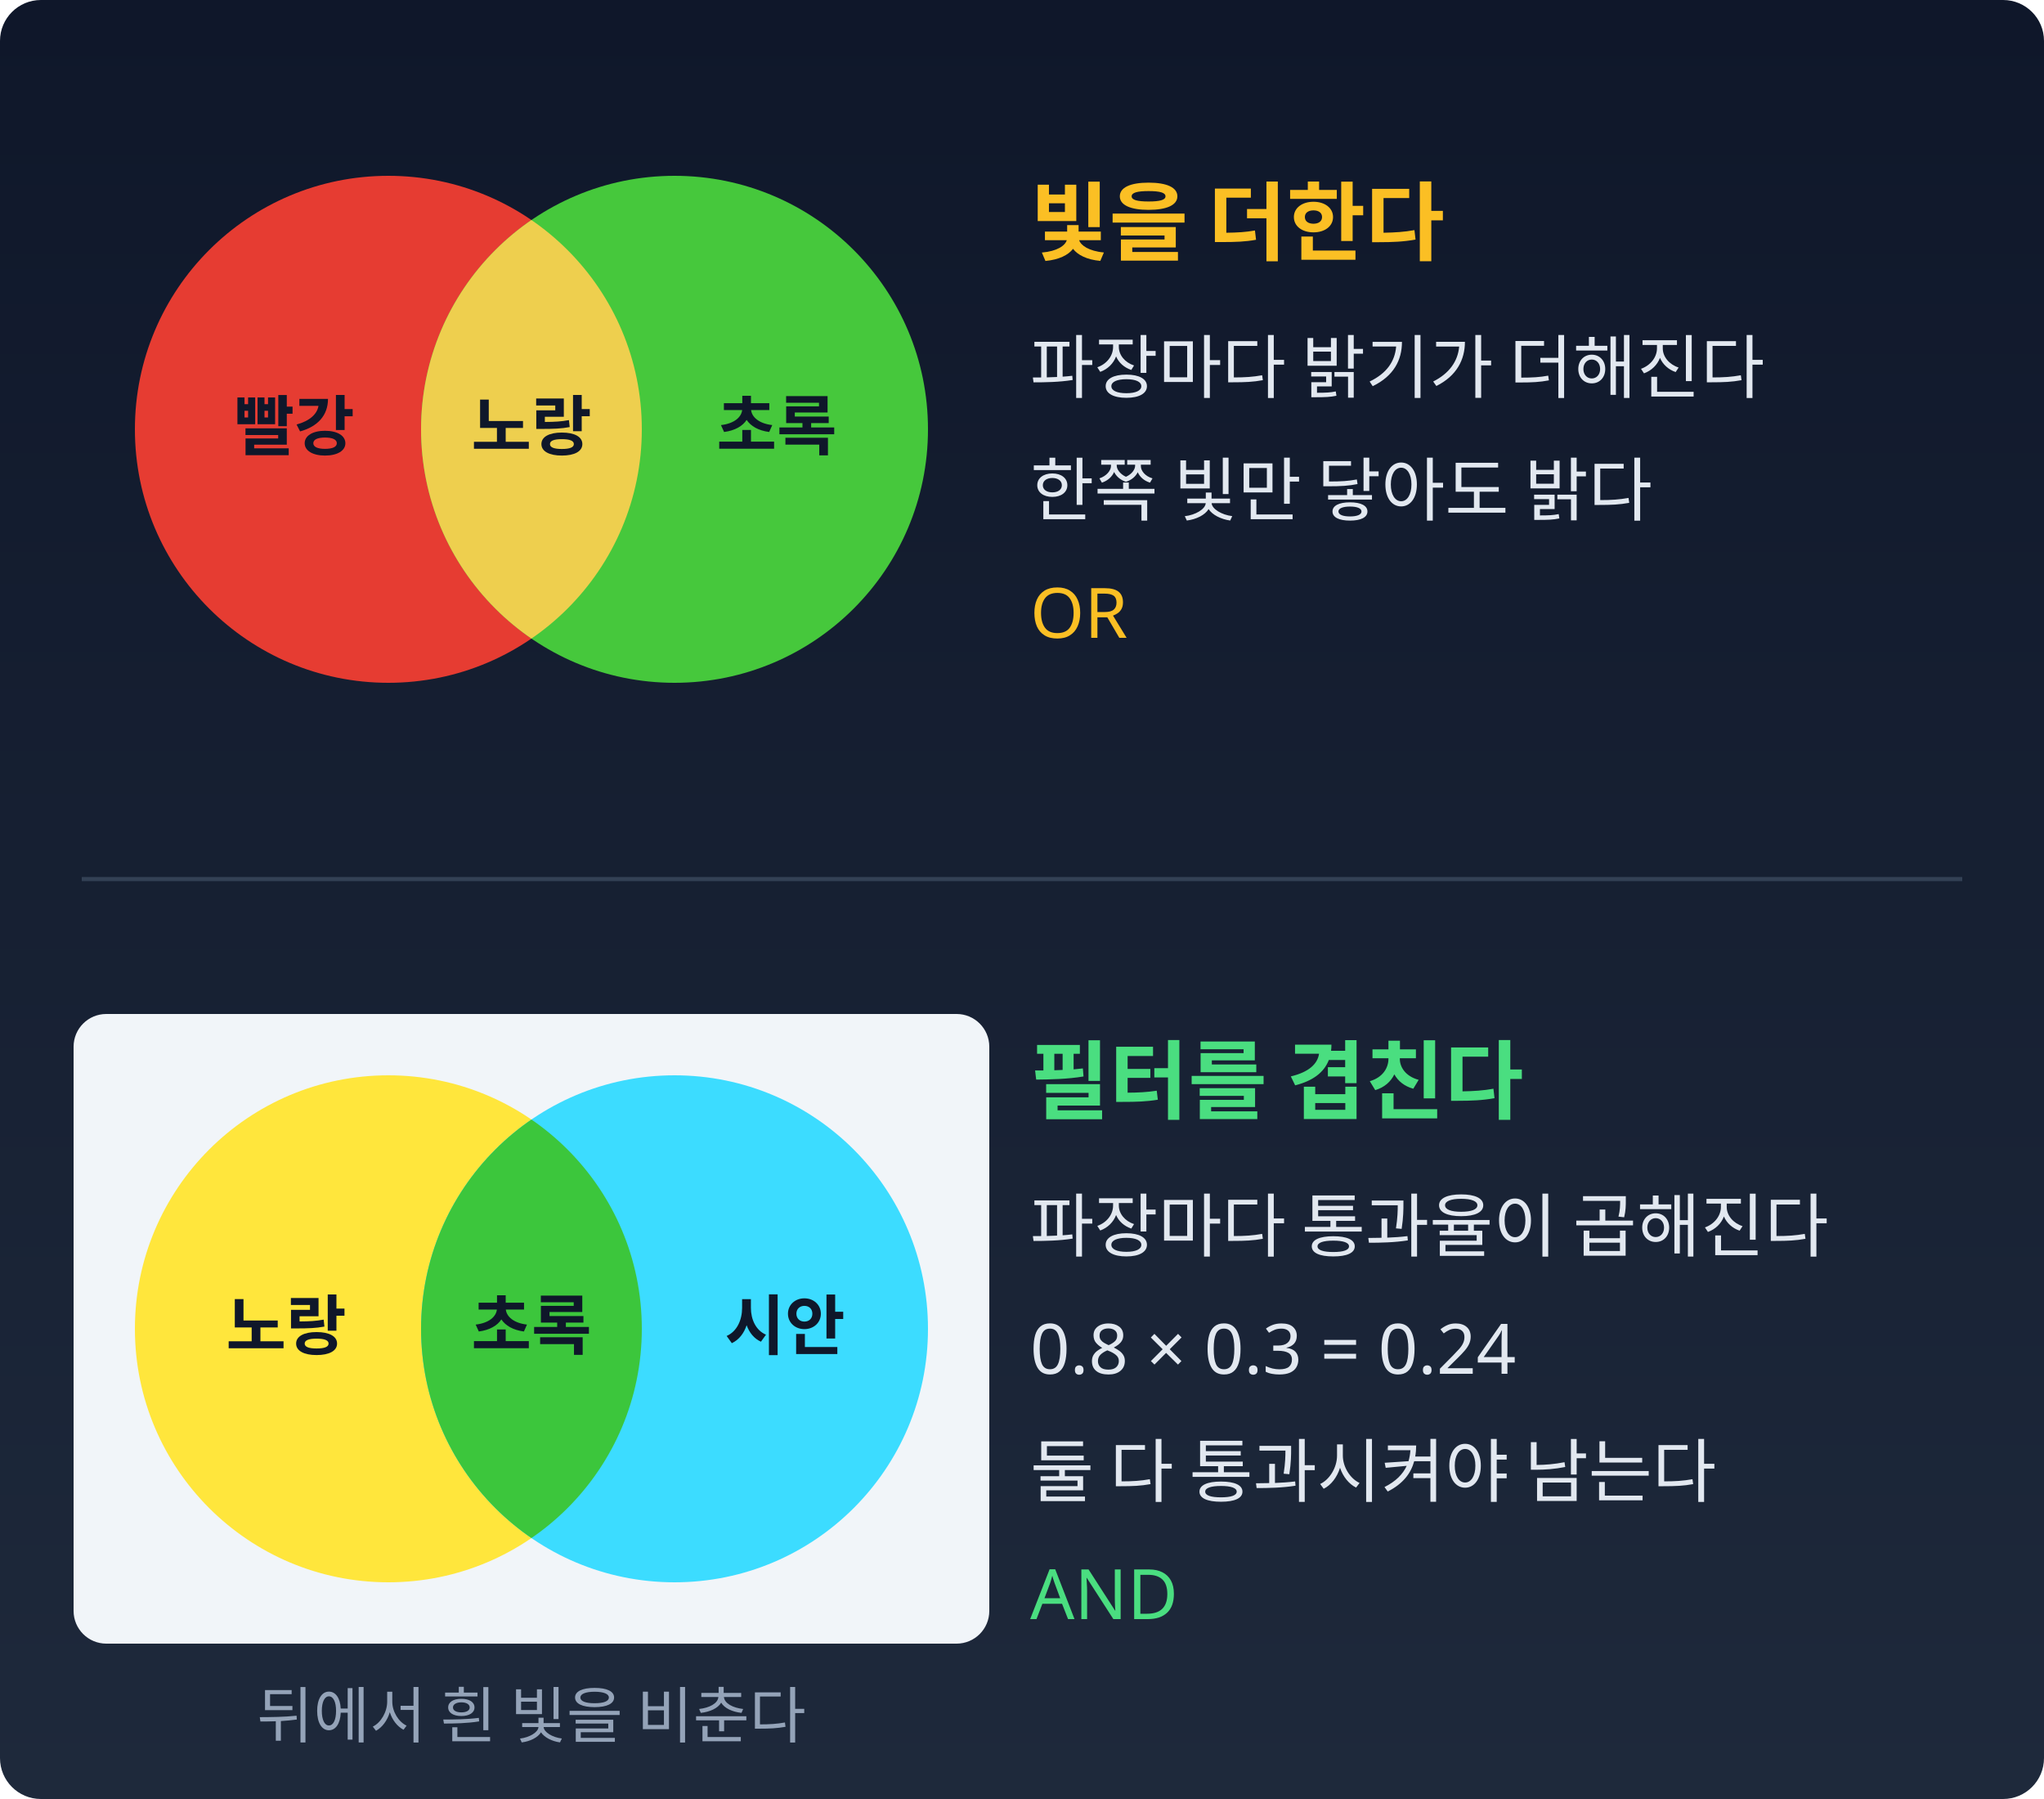
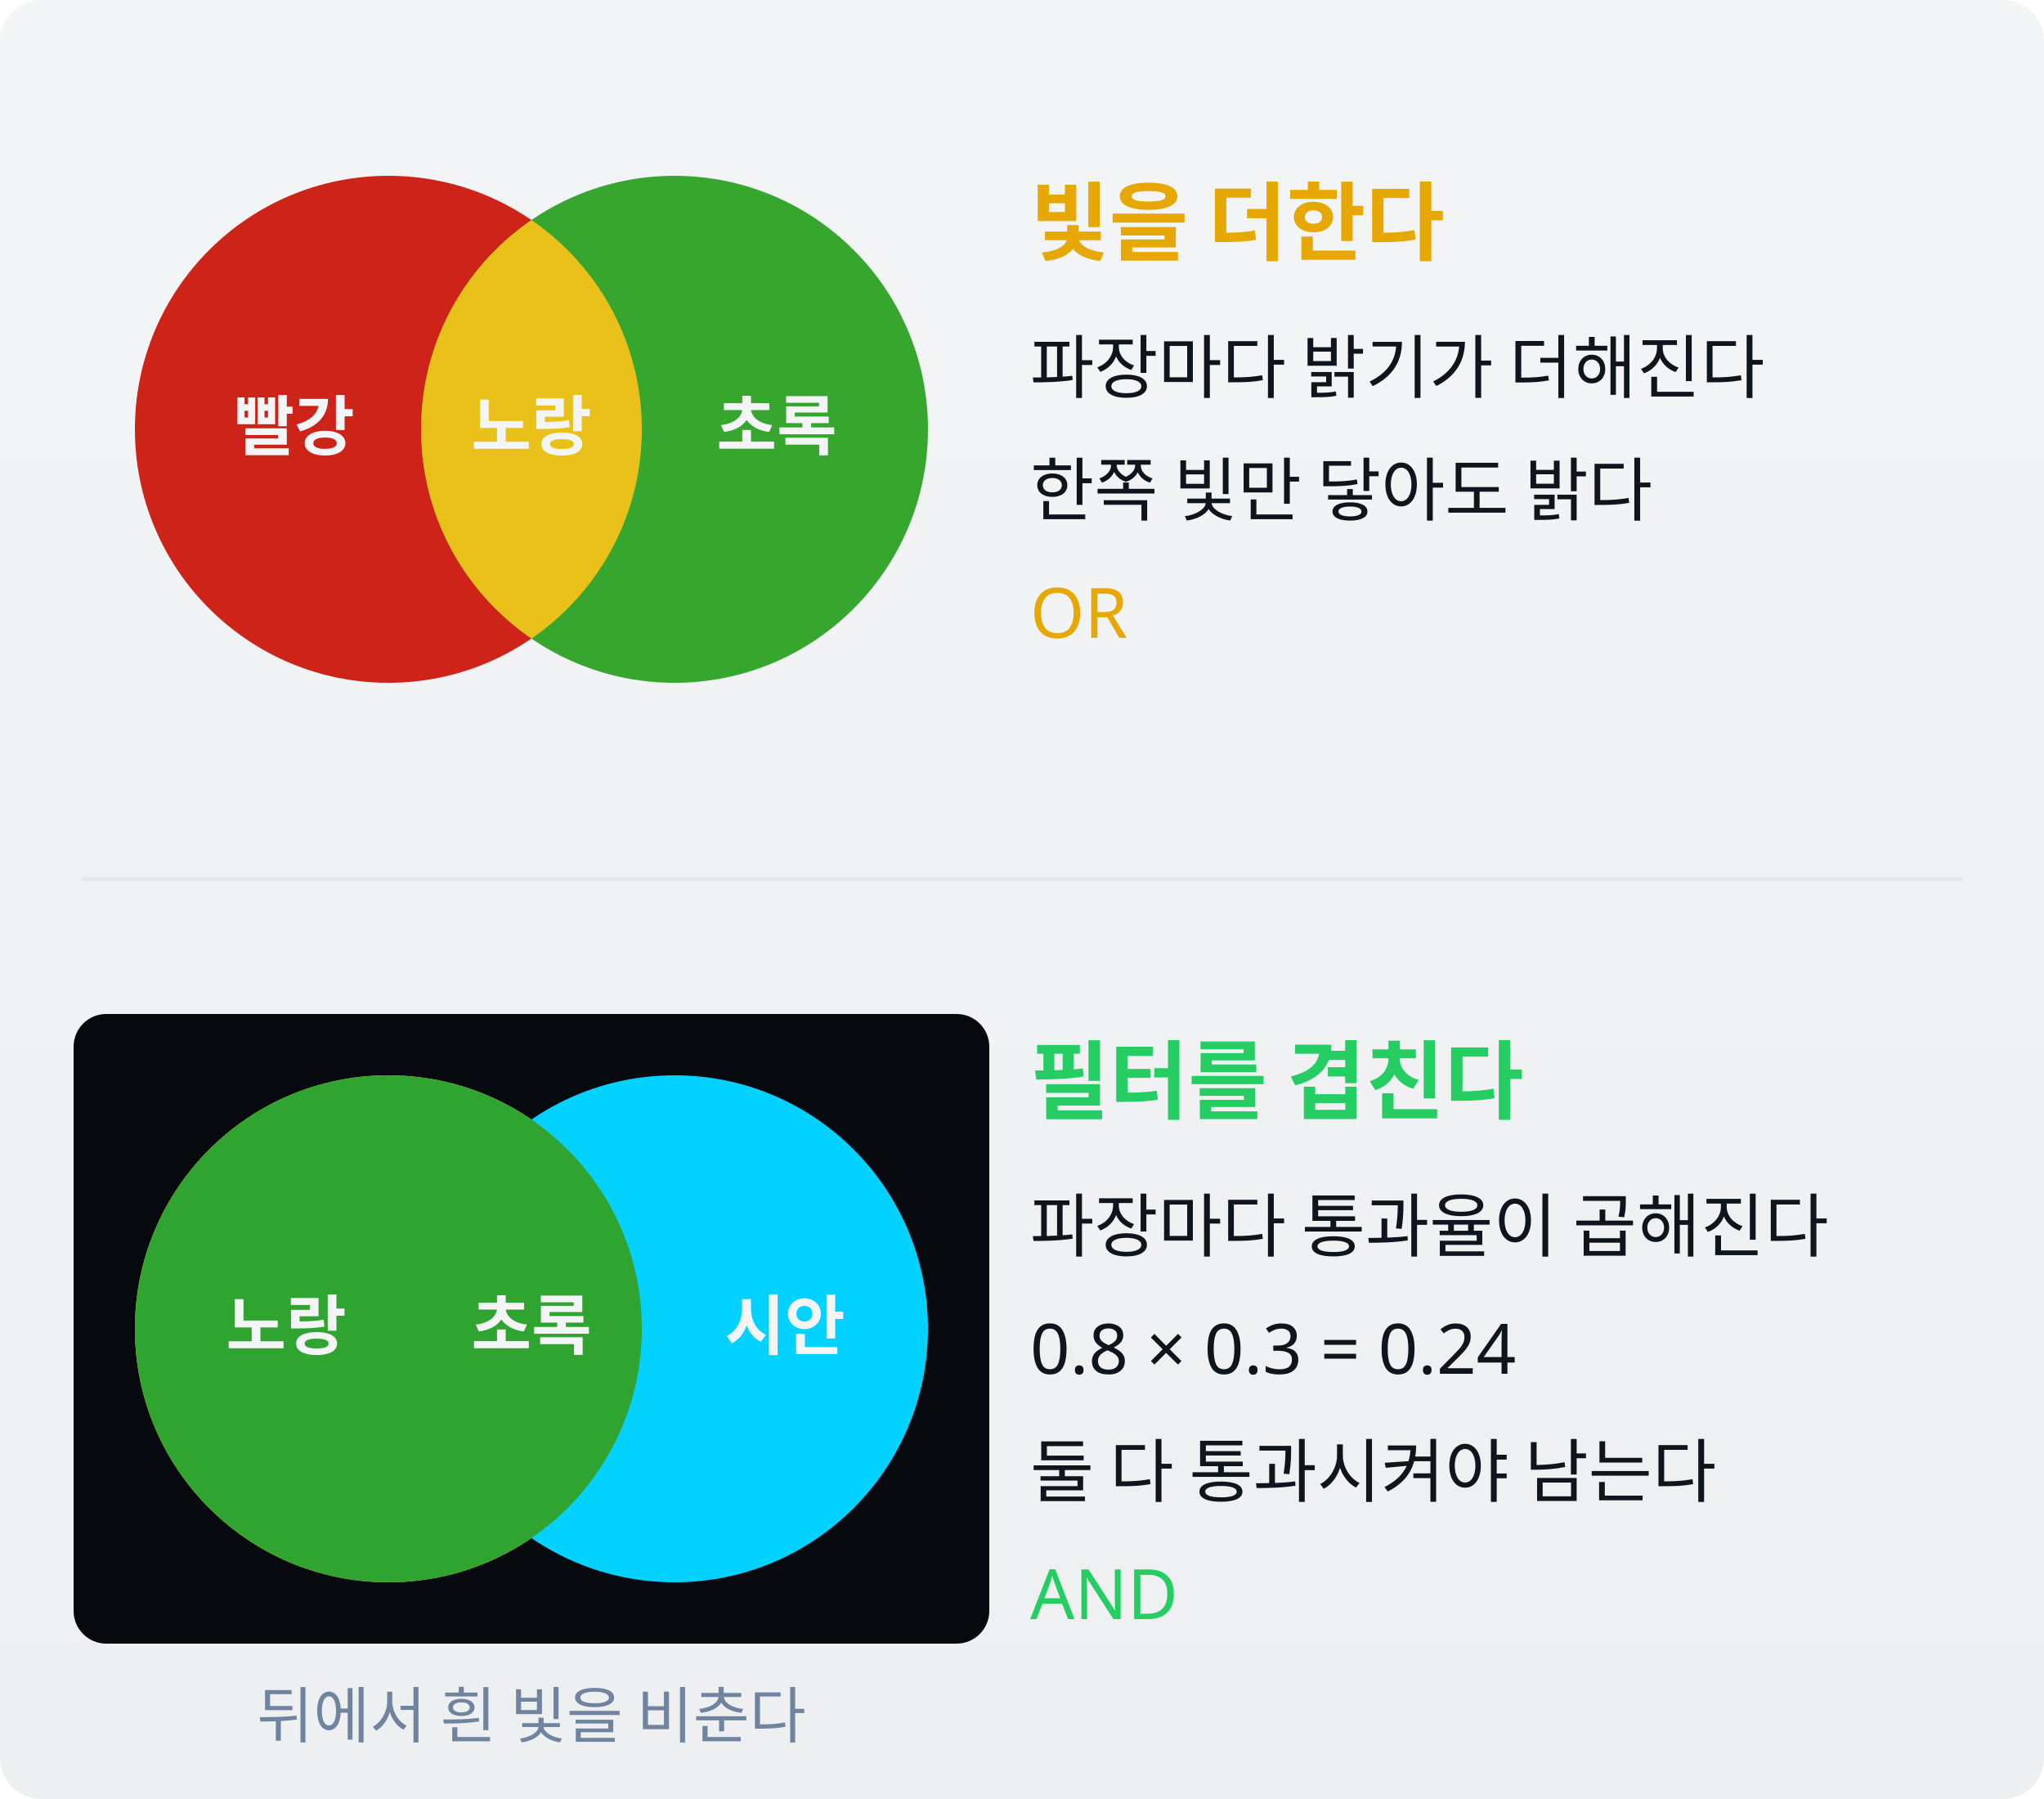
<svg xmlns="http://www.w3.org/2000/svg" viewBox="0 0 500 440" font-family="'Noto Sans KR', sans-serif">
  <defs>
    <linearGradient id="bg4" x1="0" y1="0" x2="0" y2="1">
-       <stop offset="0%" stop-color="#0f172a" />
-       <stop offset="100%" stop-color="#1e293b" />
+       <stop offset="0%" stop-color="#f4f5f6" />
+       <stop offset="100%" stop-color="#eeeff1" />
    </linearGradient>
    <clipPath id="c4l">
      <circle cx="165" cy="105" r="62" />
    </clipPath>
    <clipPath id="c4f">
      <circle cx="165" cy="325" r="62" />
    </clipPath>
  </defs>
  <rect width="500" height="440" fill="url(#bg4)" rx="10" />
-   <circle cx="95" cy="105" r="62" fill="#e63c32" />
-   <circle cx="165" cy="105" r="62" fill="#46c83c" />
-   <circle cx="95" cy="105" r="62" fill="#eecf4e" clip-path="url(#c4l)" />
-   <g fill="#0f172a" font-size="16" text-anchor="middle" font-weight="600">
+   <circle cx="95" cy="105" r="62" fill="#cd2319" />
+   <circle cx="165" cy="105" r="62" fill="#37a62f" />
+   <circle cx="95" cy="105" r="62" fill="#e9c11a" clip-path="url(#c4l)" />
+   <g fill="#f4f5f6" font-size="16" text-anchor="middle" font-weight="600">
    <text x="72" y="110">빨강</text>
    <text x="190" y="110">초록</text>
    <text x="130" y="110">노랑</text>
  </g>
-   <g fill="#e2e8f0">
-     <text x="252" y="62" font-size="21" font-weight="700" fill="#fbbf24">빛을 더한다</text>
+   <g fill="#0f151d">
+     <text x="252" y="62" font-size="21" font-weight="700" fill="#e7a804">빛을 더한다</text>
    <text x="252" y="96" font-size="17">파장마다 밝기가 더해진다</text>
    <text x="252" y="126" font-size="17">한쪽 빛만 닿아도 밝다</text>
-     <text x="252" y="156" font-size="17" fill="#fbbf24">OR</text>
+     <text x="252" y="156" font-size="17" fill="#e7a804">OR</text>
  </g>
-   <line x1="20" y1="215" x2="480" y2="215" stroke="#334155" stroke-width="1" />
-   <rect x="18" y="248" width="224" height="154" rx="8" fill="#f1f5f9" />
-   <text x="130" y="425" font-size="15" fill="#94a3b8" text-anchor="middle">뒤에서 흰 빛을 비춘다</text>
-   <circle cx="95" cy="325" r="62" fill="#ffe63c" />
-   <circle cx="165" cy="325" r="62" fill="#3cdcff" />
-   <circle cx="95" cy="325" r="62" fill="#3cc63c" clip-path="url(#c4f)" />
-   <g fill="#0f172a" font-size="16" text-anchor="middle" font-weight="600">
+   <line x1="20" y1="215" x2="480" y2="215" stroke="#e6e7e9" stroke-width="1" />
+   <rect x="18" y="248" width="224" height="154" rx="8" fill="#060a0e" />
+   <text x="130" y="425" font-size="15" fill="#7084a0" text-anchor="middle">뒤에서 흰 빛을 비춘다</text>
+   <circle cx="95" cy="325" r="62" fill="#ffdf03" />
+   <circle cx="165" cy="325" r="62" fill="#03d2ff" />
+   <circle cx="95" cy="325" r="62" fill="#30a430" clip-path="url(#bc0aff)" />
+   <g fill="#f4f5f6" font-size="16" text-anchor="middle" font-weight="600">
    <text x="70" y="330">노랑</text>
    <text x="192" y="330">시안</text>
    <text x="130" y="330">초록</text>
  </g>
-   <g fill="#e2e8f0">
-     <text x="252" y="272" font-size="21" font-weight="700" fill="#4ade80">필터를 겹친다</text>
+   <g fill="#0f151d">
+     <text x="252" y="272" font-size="21" font-weight="700" fill="#25cd63">필터를 겹친다</text>
    <text x="252" y="306" font-size="17">파장마다 통과율이 곱해진다</text>
    <text x="252" y="336" font-size="17">0.8 × 0.3 = 0.24</text>
    <text x="252" y="366" font-size="17">둘 다 통과시켜야 남는다</text>
-     <text x="252" y="396" font-size="17" fill="#4ade80">AND</text>
+     <text x="252" y="396" font-size="17" fill="#25cd63">AND</text>
  </g>
</svg>
